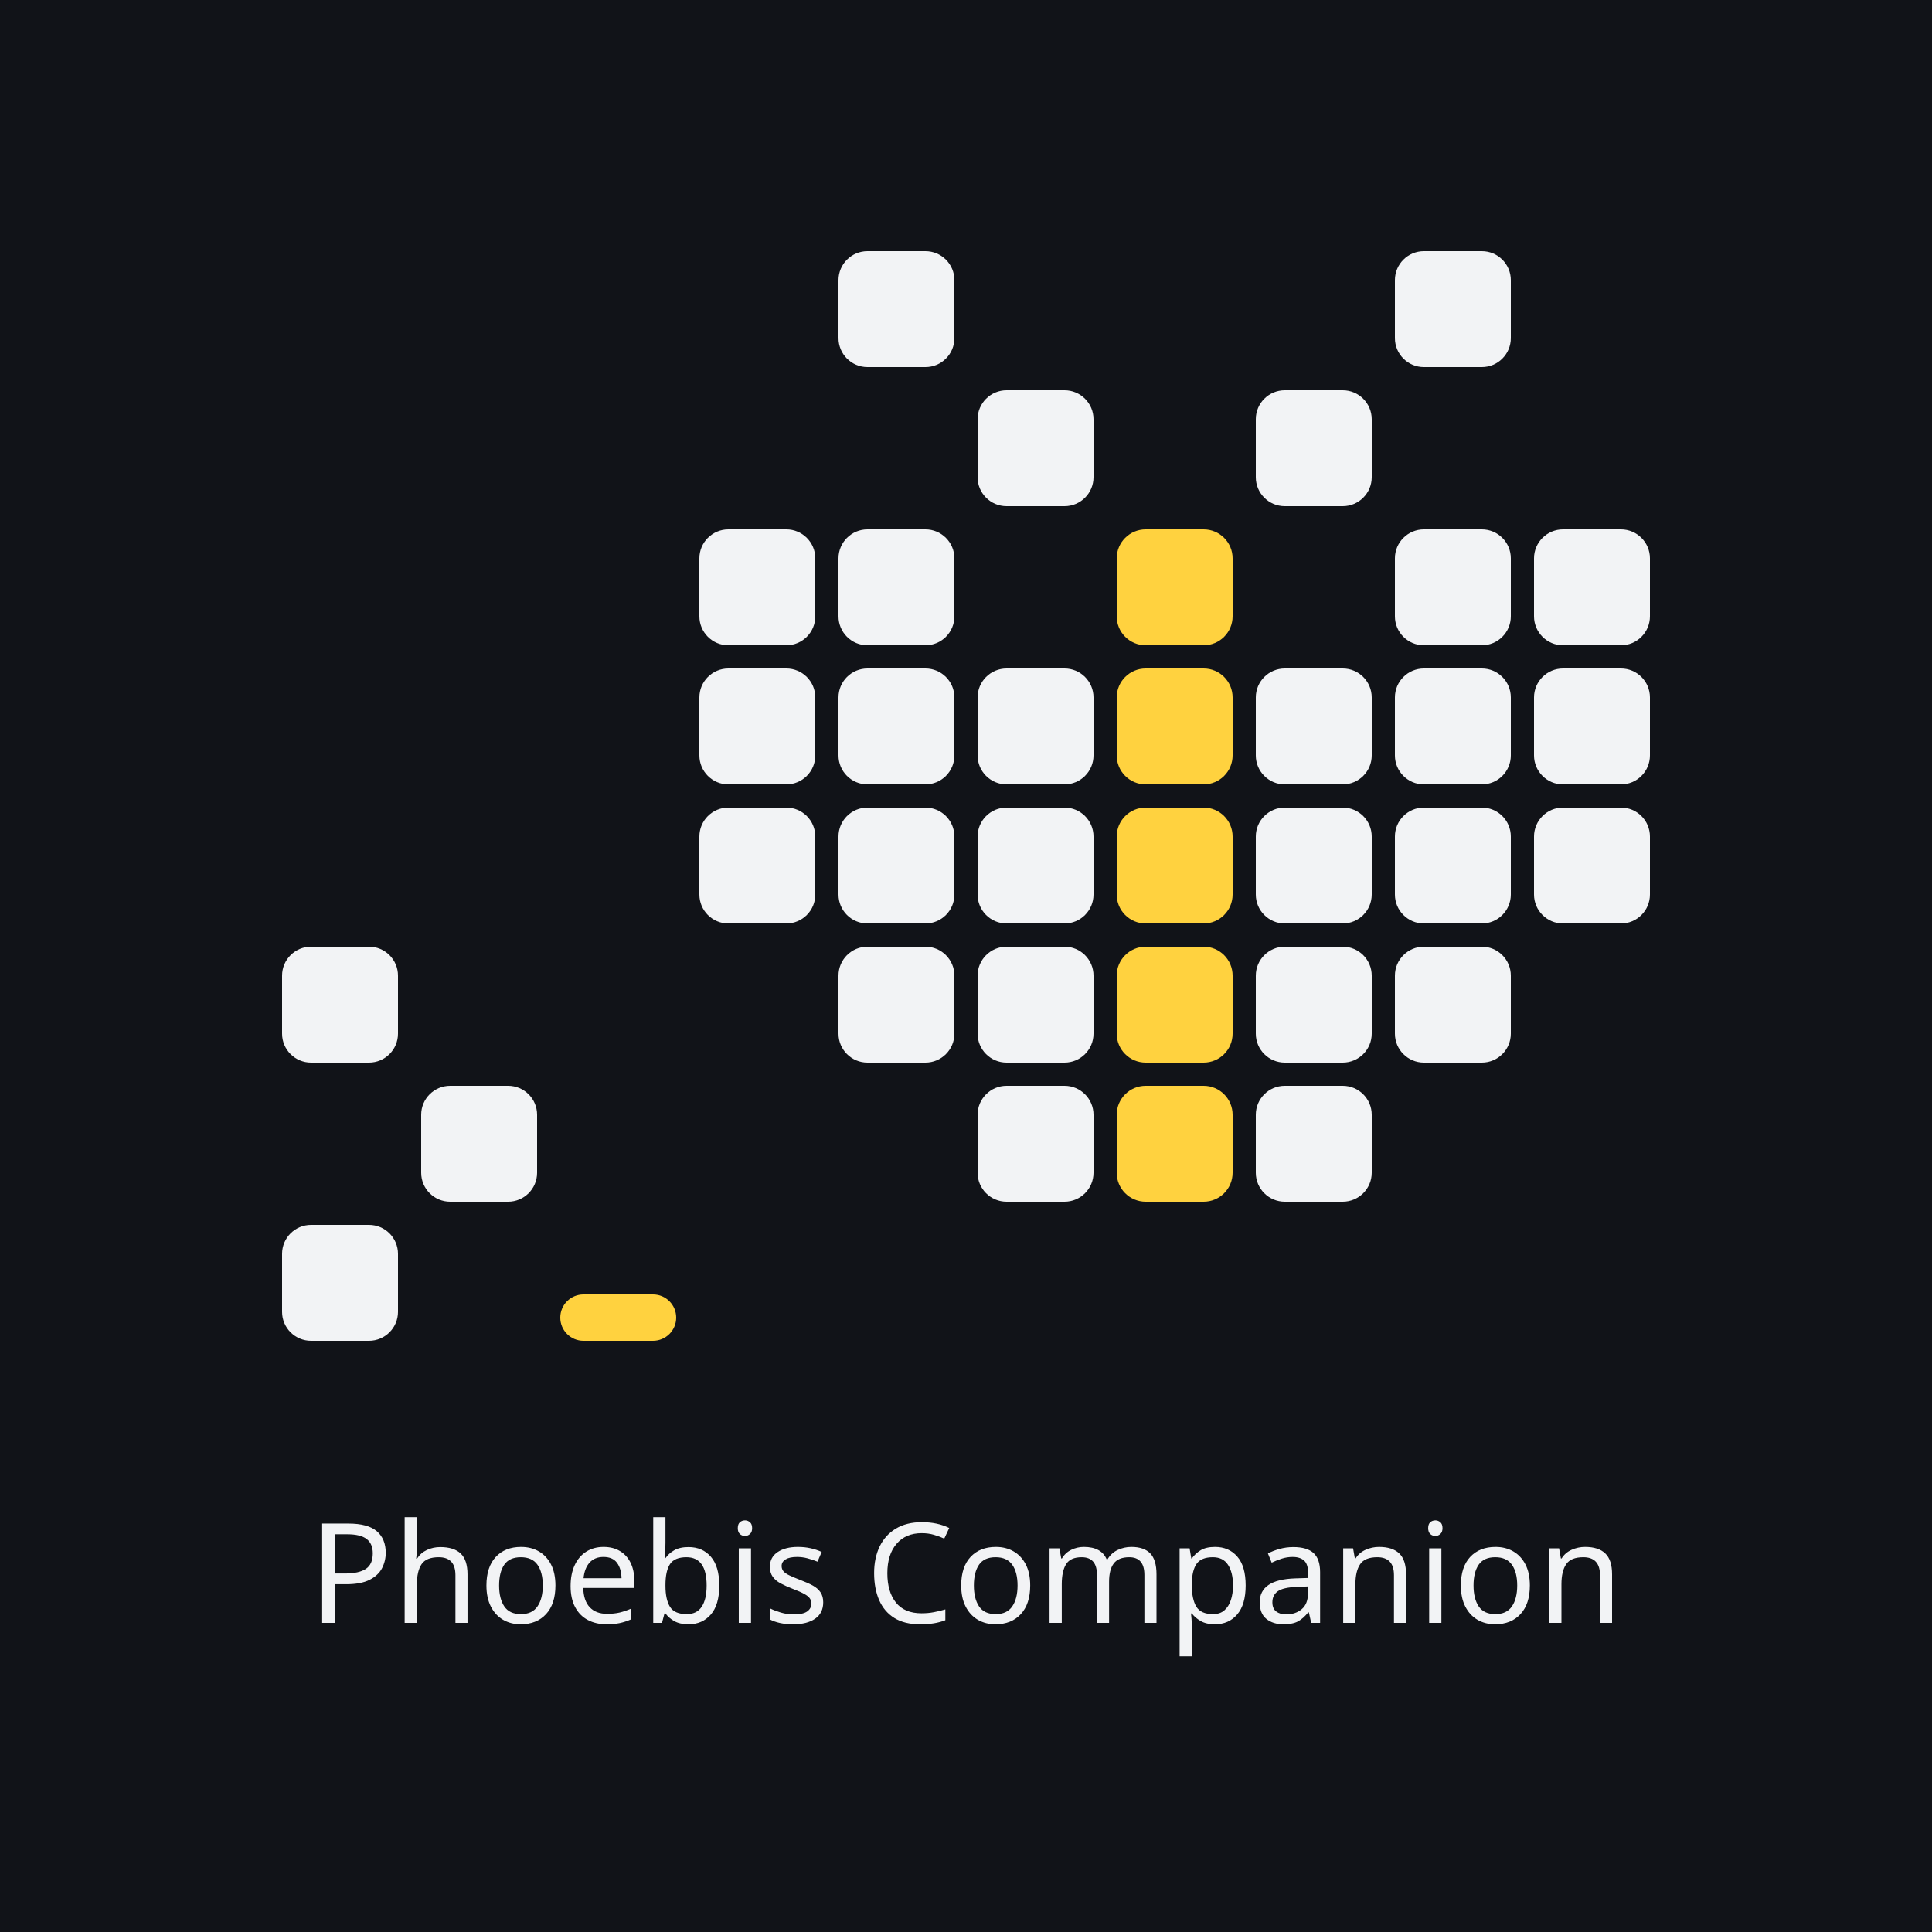
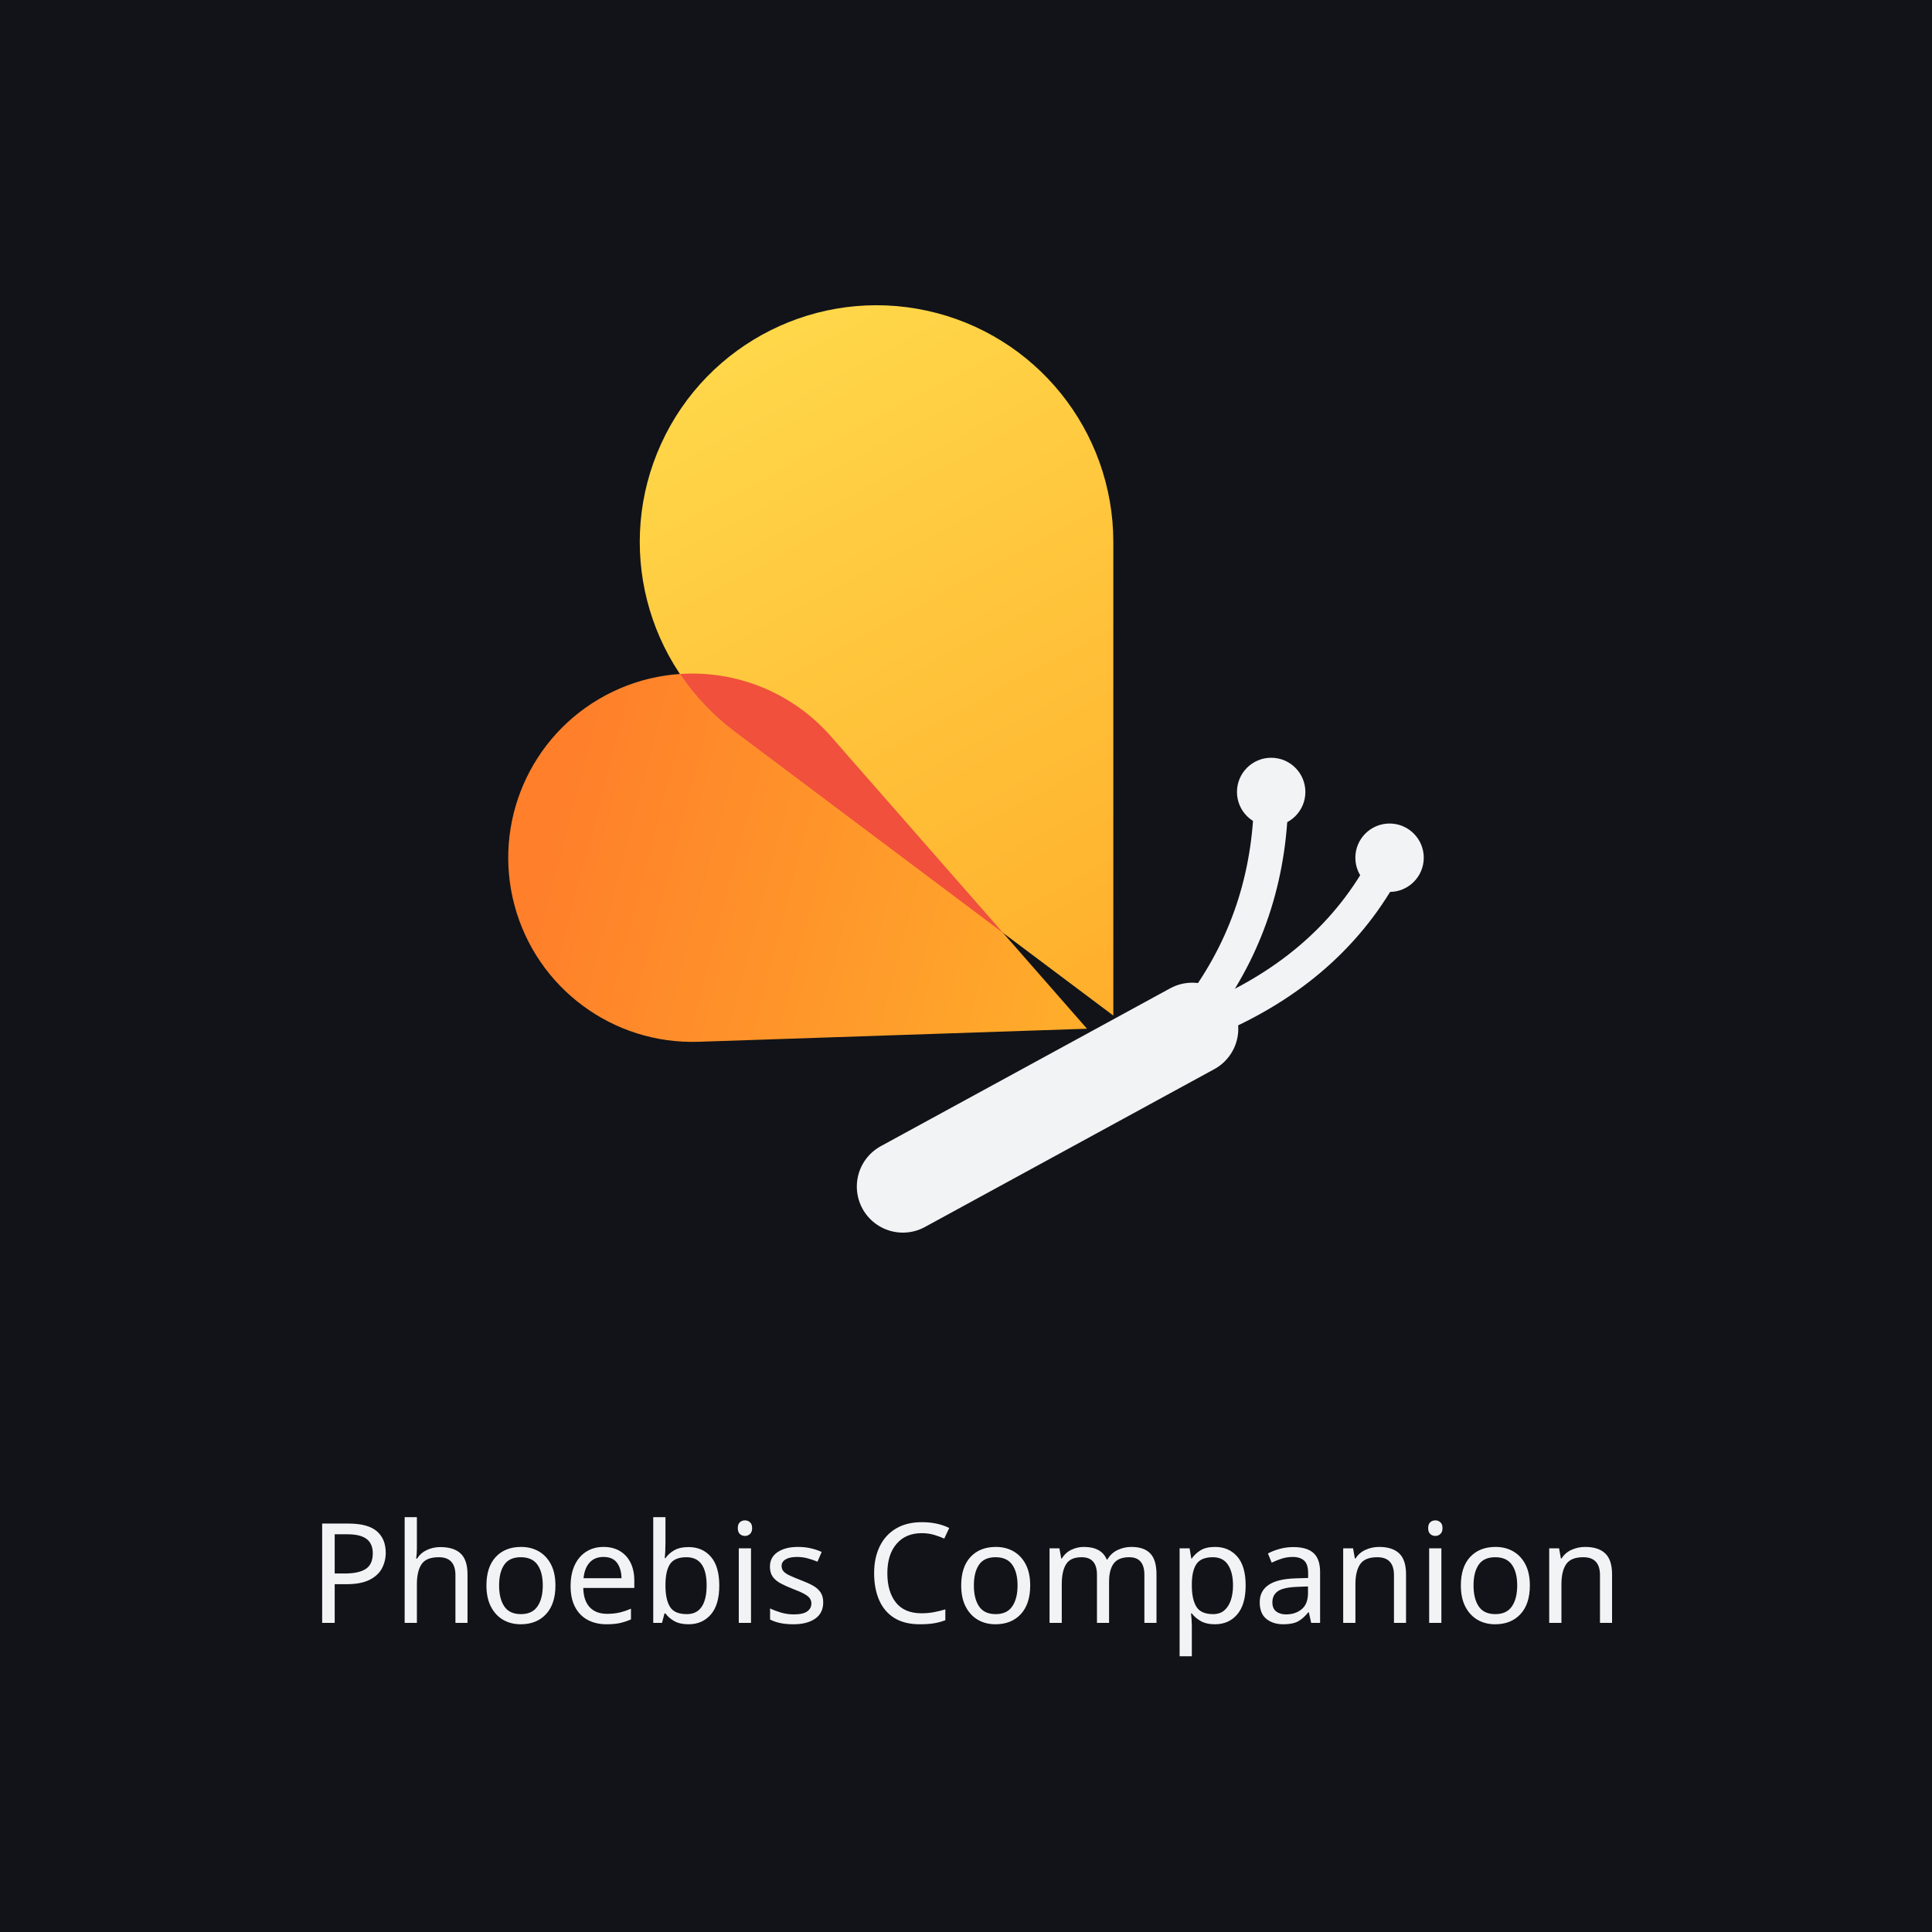
<svg xmlns="http://www.w3.org/2000/svg" viewBox="0 0 1000 1000" role="img" aria-label="Phoebis Companion">
  <rect width="1000" height="1000" fill="#111318" />
-   <g transform="translate(110 94) scale(6)">
-     <rect x="54" y="6" width="10" height="10" rx="2.5" fill="#F2F3F5" />
-     <rect x="102" y="6" width="10" height="10" rx="2.5" fill="#F2F3F5" />
-     <rect x="66" y="18" width="10" height="10" rx="2.5" fill="#F2F3F5" />
-     <rect x="90" y="18" width="10" height="10" rx="2.5" fill="#F2F3F5" />
-     <rect x="42" y="30" width="10" height="10" rx="2.5" fill="#F2F3F5" />
-     <rect x="54" y="30" width="10" height="10" rx="2.5" fill="#F2F3F5" />
-     <rect x="78" y="30" width="10" height="10" rx="2.5" fill="#FFD23F" />
-     <rect x="102" y="30" width="10" height="10" rx="2.5" fill="#F2F3F5" />
-     <rect x="114" y="30" width="10" height="10" rx="2.5" fill="#F2F3F5" />
-     <rect x="42" y="42" width="10" height="10" rx="2.5" fill="#F2F3F5" />
-     <rect x="54" y="42" width="10" height="10" rx="2.5" fill="#F2F3F5" />
-     <rect x="66" y="42" width="10" height="10" rx="2.5" fill="#F2F3F5" />
-     <rect x="78" y="42" width="10" height="10" rx="2.5" fill="#FFD23F" />
-     <rect x="90" y="42" width="10" height="10" rx="2.5" fill="#F2F3F5" />
-     <rect x="102" y="42" width="10" height="10" rx="2.5" fill="#F2F3F5" />
-     <rect x="114" y="42" width="10" height="10" rx="2.5" fill="#F2F3F5" />
-     <rect x="42" y="54" width="10" height="10" rx="2.5" fill="#F2F3F5" />
-     <rect x="54" y="54" width="10" height="10" rx="2.5" fill="#F2F3F5" />
-     <rect x="66" y="54" width="10" height="10" rx="2.5" fill="#F2F3F5" />
-     <rect x="78" y="54" width="10" height="10" rx="2.5" fill="#FFD23F" />
-     <rect x="90" y="54" width="10" height="10" rx="2.5" fill="#F2F3F5" />
-     <rect x="102" y="54" width="10" height="10" rx="2.5" fill="#F2F3F5" />
-     <rect x="114" y="54" width="10" height="10" rx="2.5" fill="#F2F3F5" />
-     <rect x="54" y="66" width="10" height="10" rx="2.5" fill="#F2F3F5" />
-     <rect x="66" y="66" width="10" height="10" rx="2.5" fill="#F2F3F5" />
-     <rect x="78" y="66" width="10" height="10" rx="2.5" fill="#FFD23F" />
-     <rect x="90" y="66" width="10" height="10" rx="2.5" fill="#F2F3F5" />
-     <rect x="102" y="66" width="10" height="10" rx="2.5" fill="#F2F3F5" />
-     <rect x="66" y="78" width="10" height="10" rx="2.5" fill="#F2F3F5" />
-     <rect x="78" y="78" width="10" height="10" rx="2.5" fill="#FFD23F" />
-     <rect x="90" y="78" width="10" height="10" rx="2.5" fill="#F2F3F5" />
-     <rect x="6" y="66" width="10" height="10" rx="2.5" fill="#F2F3F5" />
-     <rect x="18" y="78" width="10" height="10" rx="2.5" fill="#F2F3F5" />
-     <rect x="6" y="90" width="10" height="10" rx="2.5" fill="#F2F3F5" />
-     <rect x="30" y="96" width="10" height="4" rx="2" fill="#FFD23F" />
-   </g>
+   <defs>
+     <linearGradient id="companion-dark-a" gradientUnits="userSpaceOnUse" x1="562.638" y1="532.468" x2="276.681" y2="457.574">
+       <stop offset="0" stop-color="#FFAE2B" />
+       <stop offset="1" stop-color="#FF7F2A" />
+     </linearGradient>
+     <linearGradient id="companion-dark-b" gradientUnits="userSpaceOnUse" x1="385.617" y1="171.617" x2="576.255" y2="525.66">
+       <stop offset="0" stop-color="#FFD84A" />
+       <stop offset="1" stop-color="#FFAE2B" />
+     </linearGradient>
+   </defs>
+   <path d="M562.638 532.468L430.082 381.149A95.319 95.319 0 1 0 361.584 539.223Z" fill="url(#companion-dark-a)" />
+   <path d="M576.255 525.66L576.255 280.553A122.553 122.553 0 1 0 380.17 378.596Z" fill="url(#companion-dark-b)" />
+   <path d="M519.167 482.843L430.082 381.149A95.319 95.319 0 0 0 351.947 348.856A122.553 122.553 0 0 0 380.17 378.596Z" fill="#F0503C" />
+   <path d="M623.915 518.851Q657.957 471.191 657.957 409.915" fill="none" stroke="#F2F3F5" stroke-width="17.702" stroke-linecap="round" />
+   <circle cx="657.957" cy="409.915" r="17.702" fill="#F2F3F5" />
+   <path d="M630.723 525.66Q692 498.426 719.234 443.957" fill="none" stroke="#F2F3F5" stroke-width="17.702" stroke-linecap="round" />
+   <circle cx="719.234" cy="443.957" r="17.702" fill="#F2F3F5" />
+   <path d="M467.319 614.17L617.106 532.468" fill="none" stroke="#F2F3F5" stroke-width="47.66" stroke-linecap="round" />
  <text x="500" y="840" text-anchor="middle" font-family="Audiowide" font-size="72" fill="#F2F3F5">Phoebis Companion</text>
</svg>
